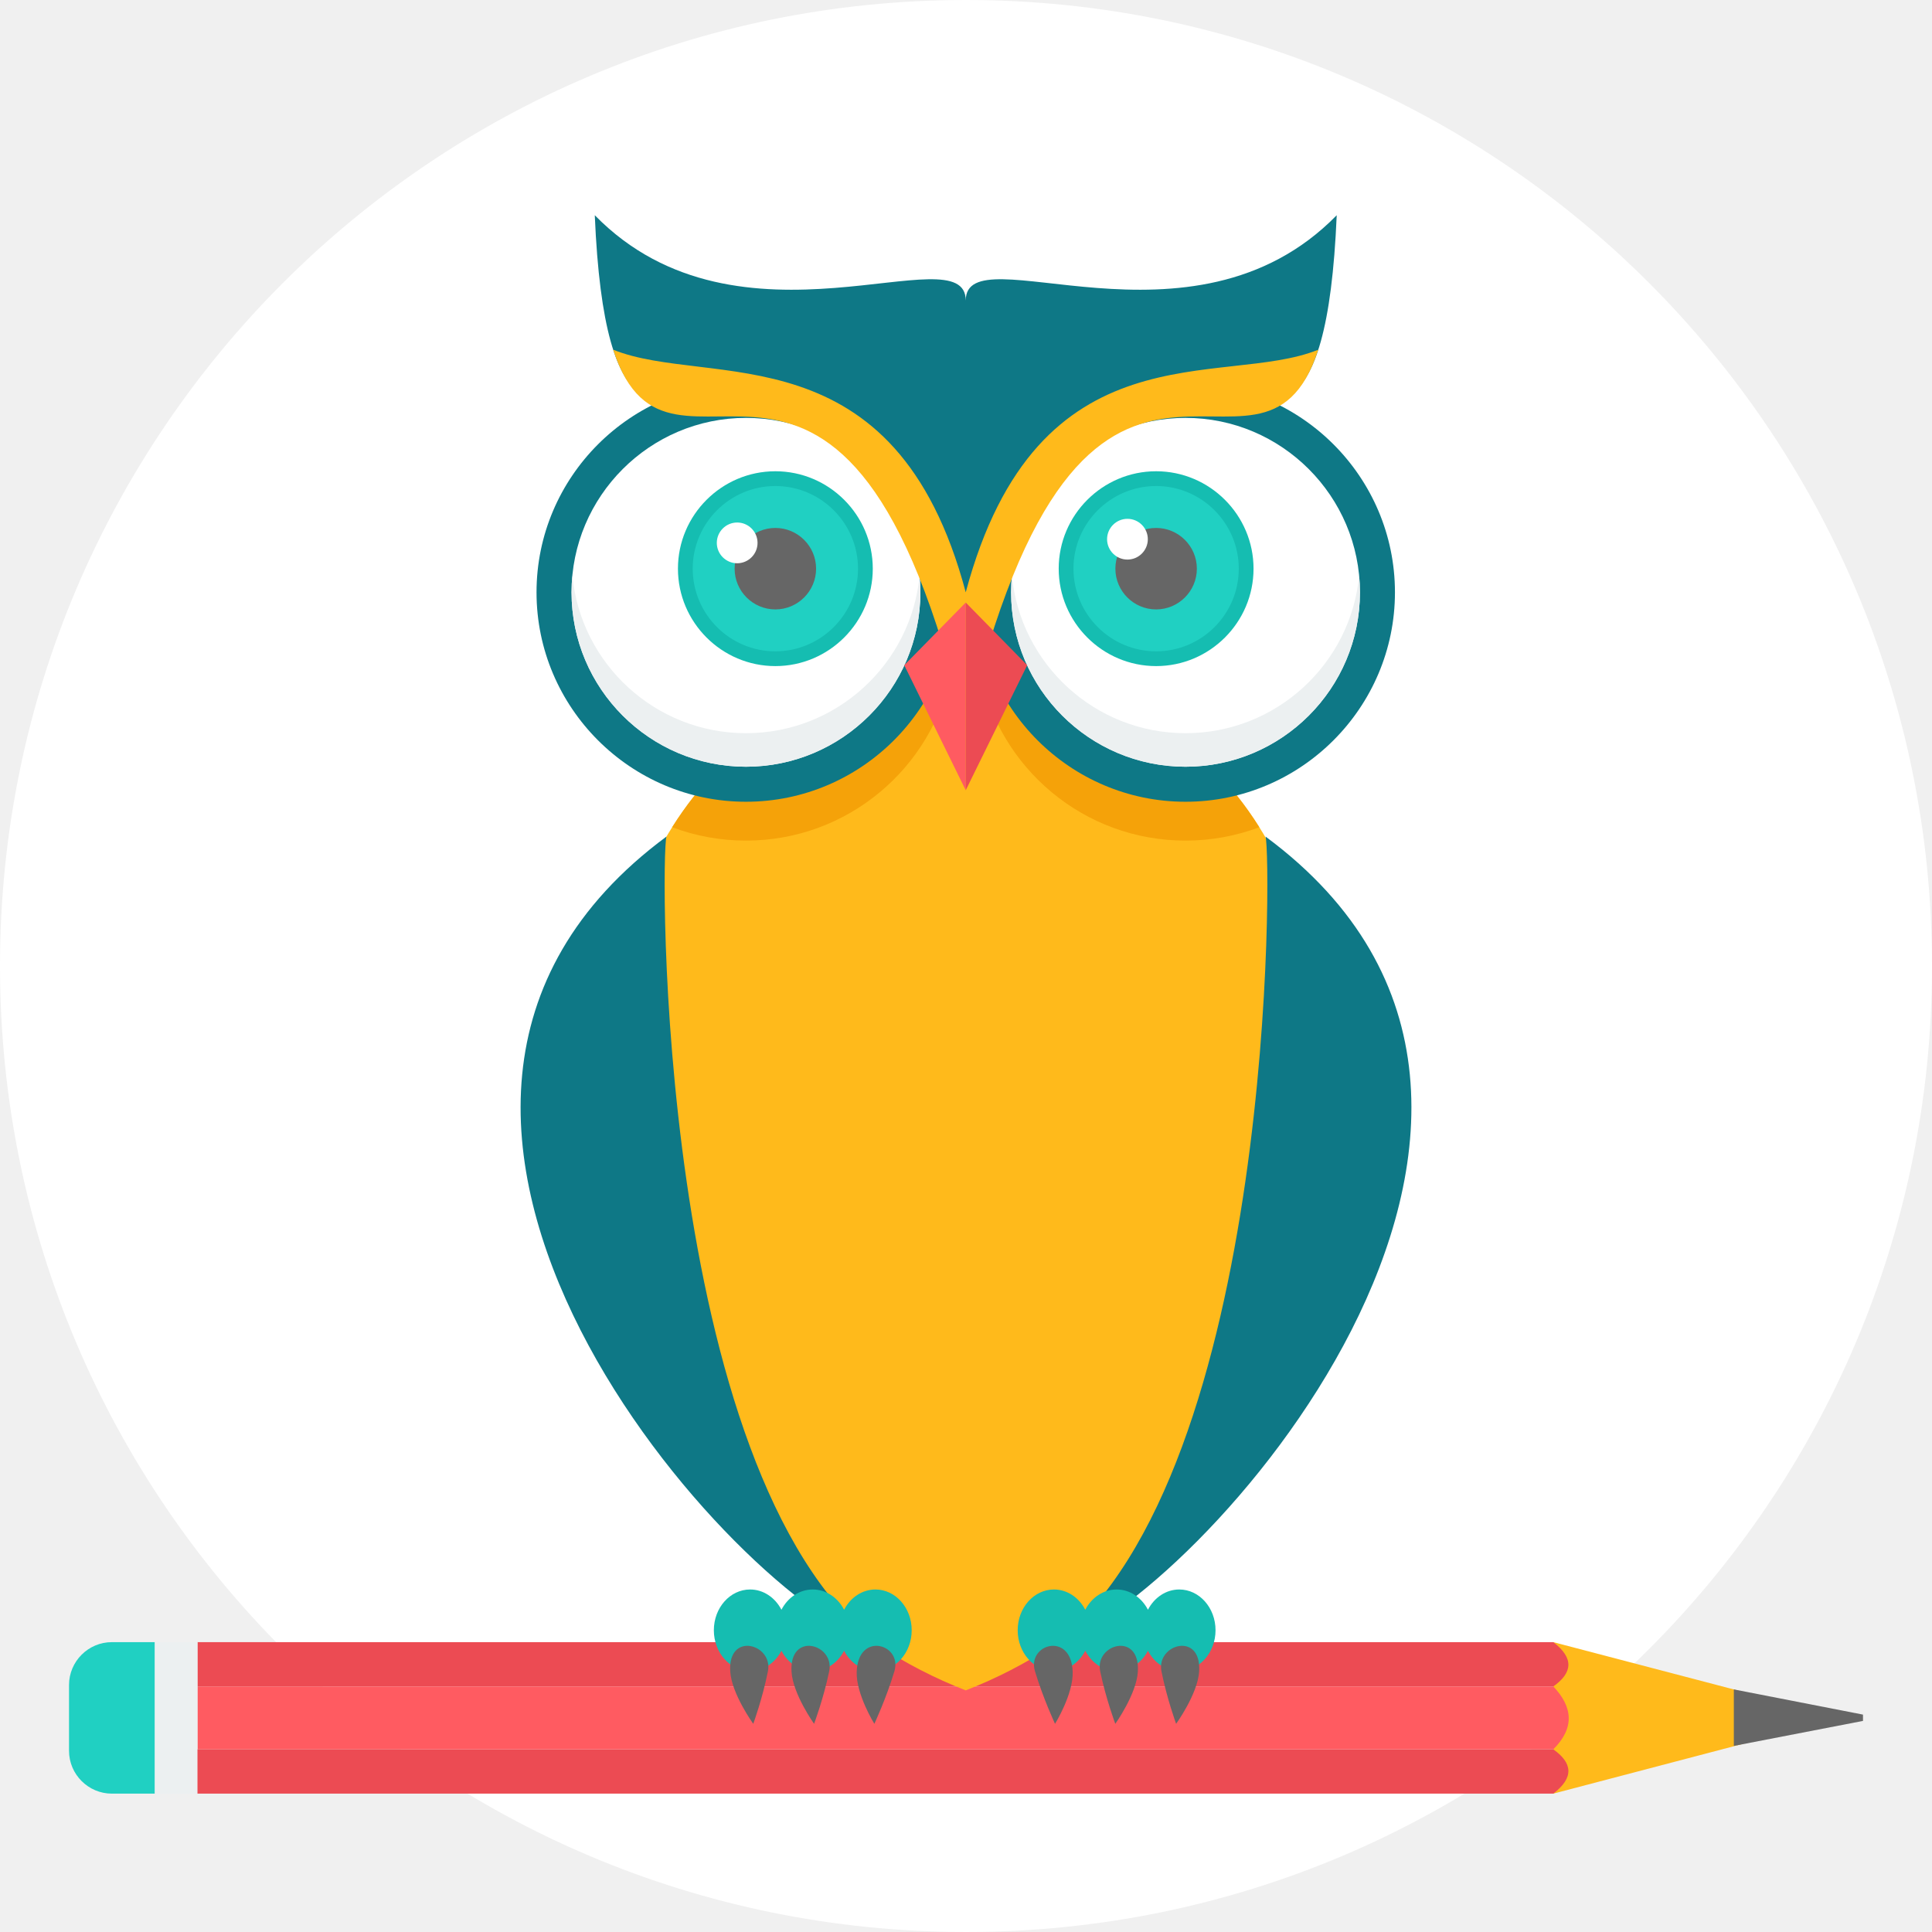
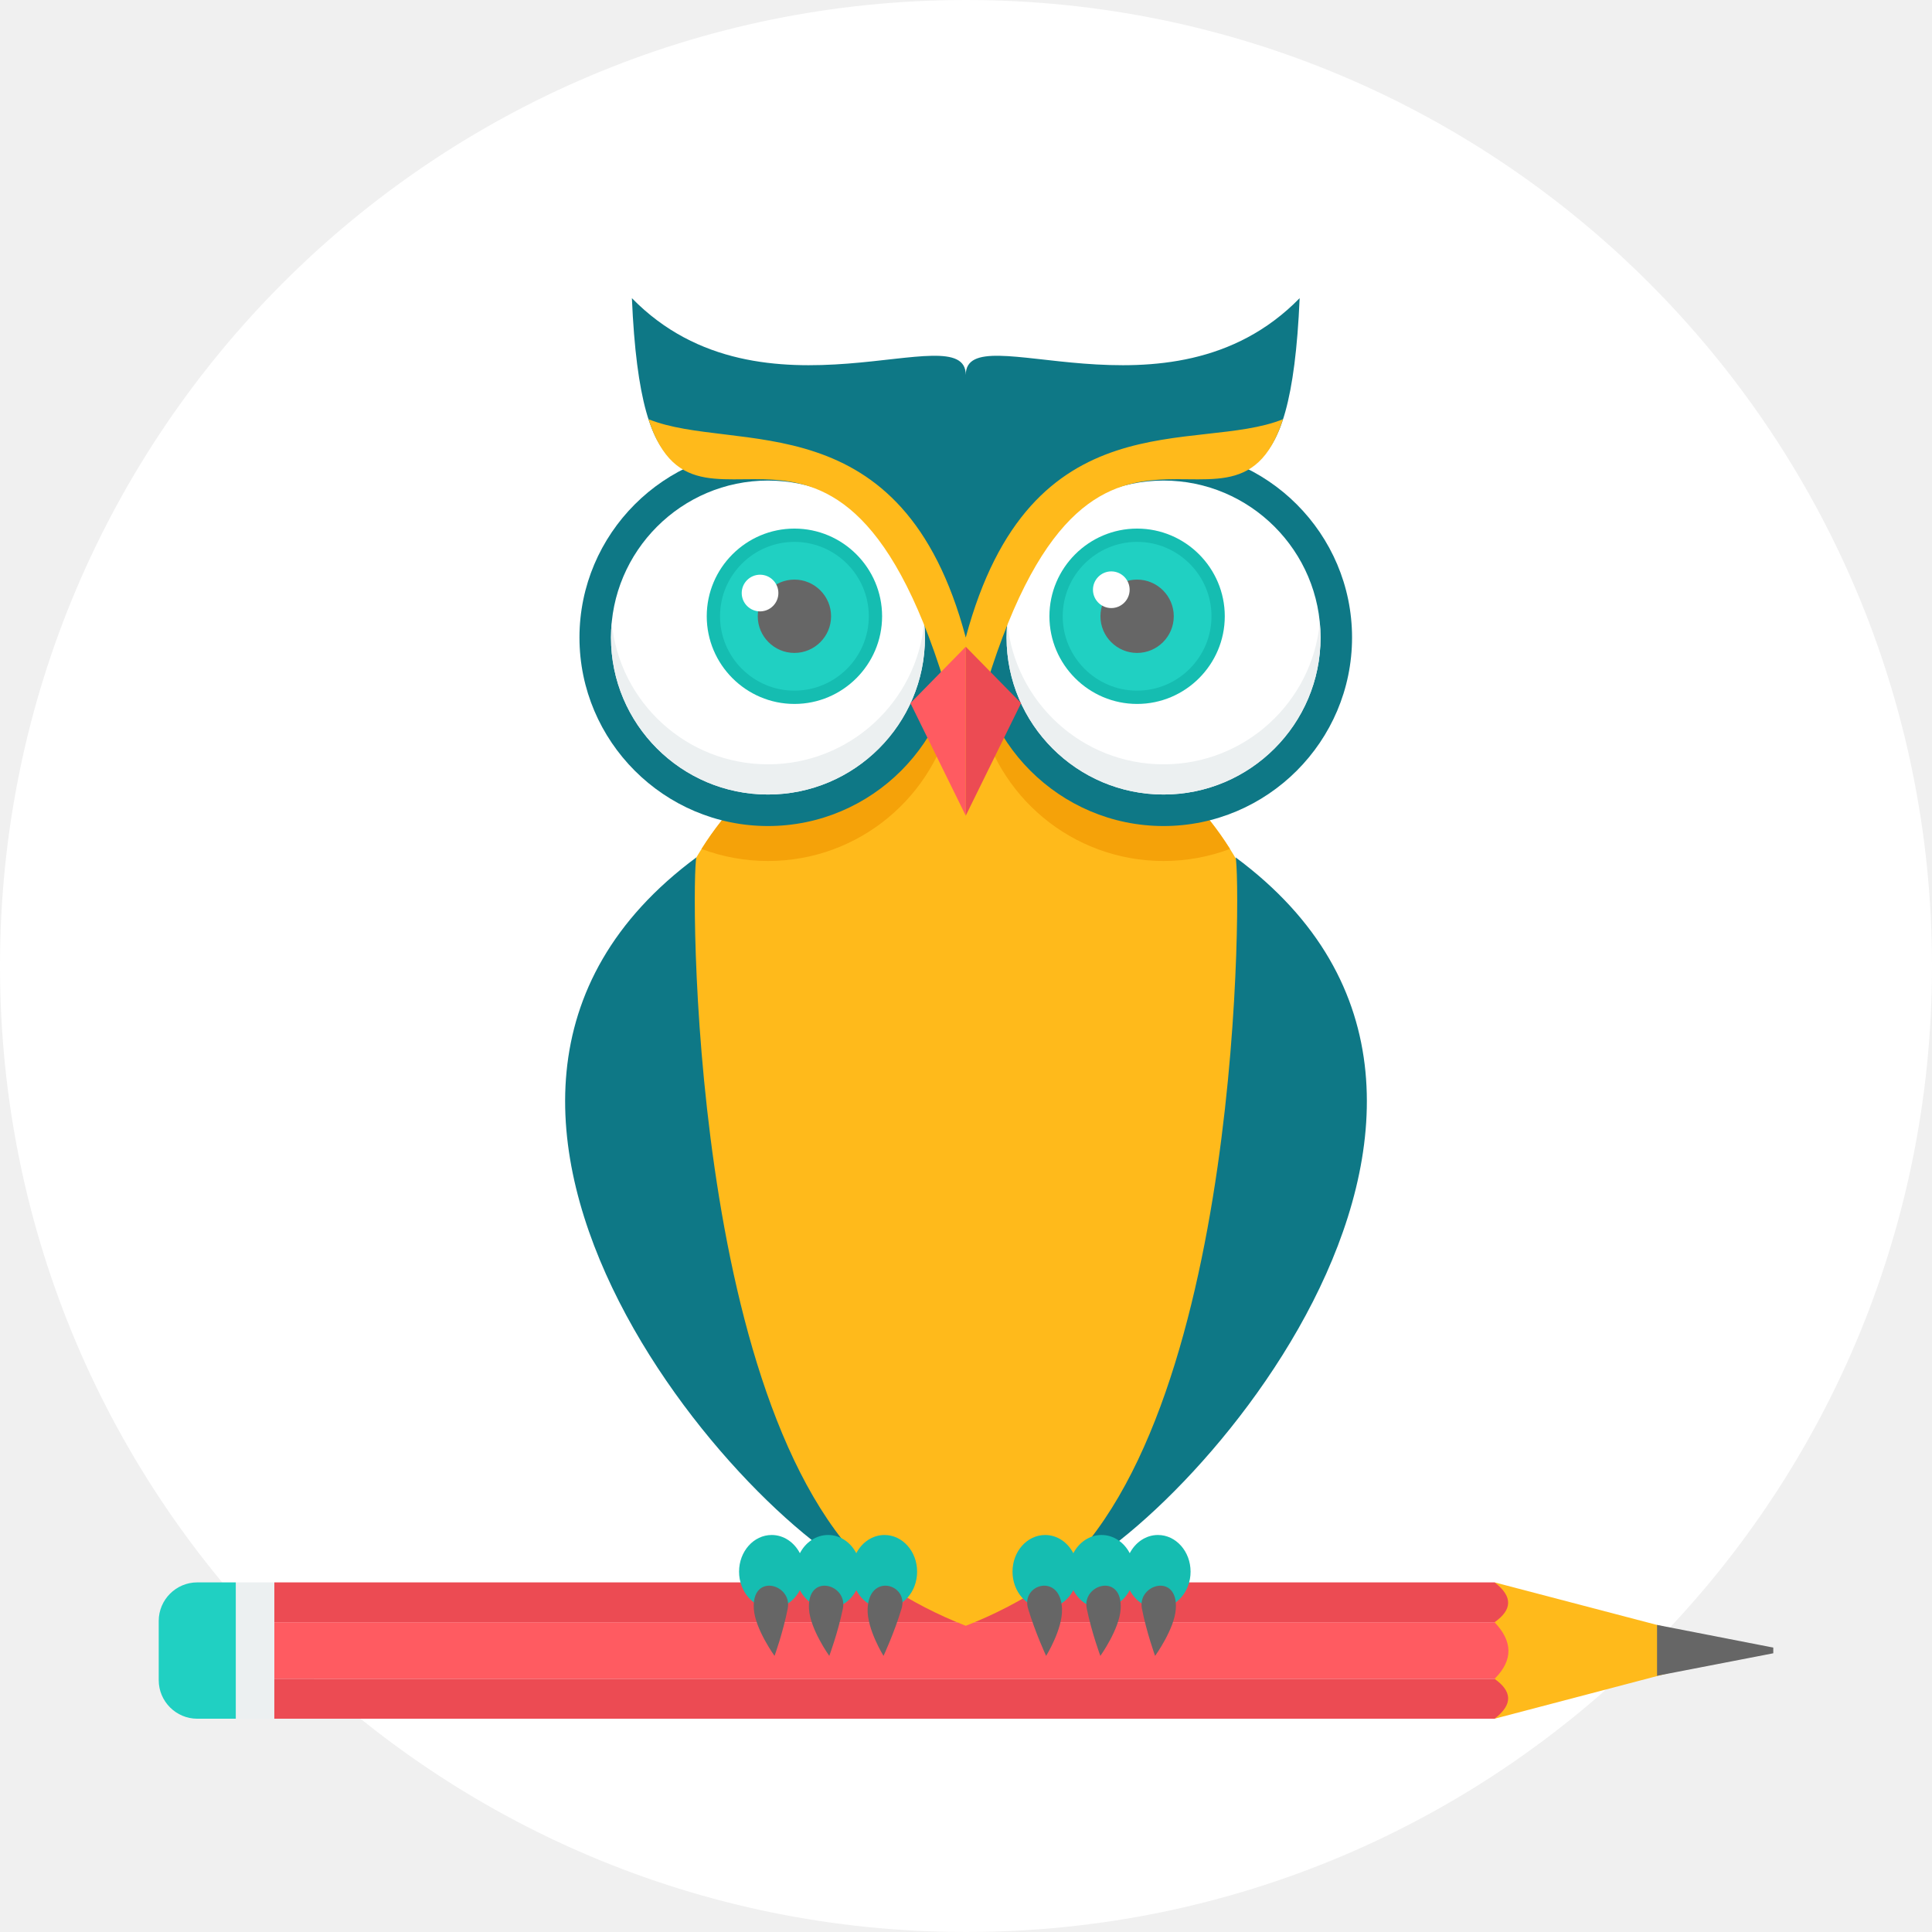
<svg xmlns="http://www.w3.org/2000/svg" version="1.1" id="Layer_1" x="0px" y="0px" viewBox="0 0 512 512" style="enable-background:new 0 0 512 512;" xml:space="preserve">
  <defs id="defs3443" />
  <path style="fill:#ffffff;fill-opacity:1" d="M256,0.001c141.385,0,256,114.615,256,255.997c0,141.385-114.615,256-256,256  c-141.388,0-256-114.615-256-256C0,114.616,114.615,0.001,256,0.001z" id="path3337" />
-   <path style="fill:#FFBA1B;" d="M488.181,455.237l-76.539-20.05v40.145L488.181,455.237z" id="path3339" />
-   <path style="fill:#FF5B61;" d="M411.641,446.927c5.212,5.469,5.681,11.017,0,16.664H52.334v-16.664H411.641z" id="path3341" />
-   <path style="fill:#EC4B53;" d="M411.641,446.927c5.07-3.586,5.584-7.47,0-11.741H52.334v11.741H411.641z" id="path3343" />
-   <path style="fill:#ECF0F1;" d="M52.337,475.332v-40.145H40.99v40.145H52.337z" id="path3345" />
-   <path style="fill:#20D0C2;" d="M18.293,463.987v-17.456c0-6.24,5.107-11.345,11.347-11.345h11.347v40.145H29.64  C23.4,475.332,18.293,470.225,18.293,463.987z" id="path3347" />
-   <path style="fill:#666666;" d="M493.71,456.06v-1.673l-34.225-6.676v14.972L493.71,456.06z" id="path3349" />
-   <path style="fill:#EC4B53;" d="M411.641,463.591c5.07,3.586,5.584,7.468,0,11.741H52.334v-11.741H411.641z" id="path3351" />
-   <path style="fill:#FFBA1B;" d="M255.932,447.966c-65.544-25.417-100.217-103.858-95.669-169.677  c3.748-54.181,34.078-99.813,95.669-100.291c61.588,0.477,91.921,46.11,95.669,100.291  C356.152,344.108,321.475,422.549,255.932,447.966z" id="path3353" />
-   <g id="g3355">
-     <path style="fill:#F5A209;" d="M178.136,219.222c14.951-23.751,39.319-39.78,73.995-41.129   c-5.039,25.469-27.497,44.675-54.443,44.675c-6.883,0-13.472-1.256-19.555-3.546H178.136z" id="path3357" />
-     <path style="fill:#F5A209;" d="M259.733,178.093c34.676,1.348,59.044,17.377,73.995,41.129c-6.08,2.29-12.669,3.546-19.555,3.546   c-26.946,0-49.404-19.206-54.443-44.675H259.733z" id="path3359" />
-   </g>
-   <path style="fill:#0E7886;" d="M197.688,212.473c30.571,0,55.5-24.932,55.5-55.503s-24.932-55.5-55.5-55.5  c-30.571,0-55.503,24.932-55.503,55.5C142.185,187.541,167.117,212.473,197.688,212.473z" id="path3361" />
-   <path style="fill:#FFFFFF;" d="M197.688,203.192c25.459,0,46.223-20.764,46.223-46.223s-20.764-46.223-46.223-46.223  s-46.223,20.764-46.223,46.223S172.226,203.192,197.688,203.192z" id="path3363" />
-   <path style="fill:#ECF0F1;" d="M151.68,152.526c-0.139,1.461-0.212,2.946-0.212,4.443c0,25.527,20.696,46.223,46.223,46.223  c25.524,0,46.223-20.696,46.223-46.223c0-1.498-0.076-2.982-0.212-4.443c-2.237,23.439-21.983,41.777-46.007,41.777  c-24.027,0-43.773-18.337-46.01-41.777H151.68z" id="path3365" />
-   <path style="fill:#0E7886;" d="M314.173,212.473c30.571,0,55.503-24.932,55.503-55.503s-24.934-55.5-55.503-55.5  s-55.503,24.932-55.503,55.5C258.67,187.541,283.604,212.473,314.173,212.473z" id="path3367" />
-   <path style="fill:#15BDB1;" d="M205.478,176.522c14.219,0,25.818-11.599,25.818-25.818c0-14.219-11.599-25.816-25.818-25.816  c-14.219,0-25.816,11.599-25.816,25.816C179.663,164.923,191.259,176.522,205.478,176.522z" id="path3369" />
-   <path style="fill:#FFFFFF;" d="M314.176,203.192c25.459,0,46.223-20.764,46.223-46.223s-20.764-46.223-46.223-46.223  c-25.459,0-46.223,20.764-46.223,46.223S288.717,203.192,314.176,203.192z" id="path3371" />
-   <path style="fill:#ECF0F1;" d="M268.165,152.526c-0.139,1.461-0.212,2.946-0.212,4.443c0,25.527,20.695,46.223,46.223,46.223  c25.527,0,46.223-20.696,46.223-46.223c0-1.498-0.073-2.982-0.212-4.443c-2.237,23.439-21.981,41.777-46.01,41.777  c-24.024,0-43.77-18.337-46.008-41.777H268.165z" id="path3373" />
-   <path style="fill:#20D0C2;" d="M205.478,172.608c12.066,0,21.905-9.839,21.905-21.905c0-12.066-9.839-21.902-21.905-21.902  c-12.063,0-21.902,9.839-21.902,21.902C183.576,162.769,193.415,172.608,205.478,172.608z" id="path3375" />
-   <path style="fill:#666666;" d="M205.478,161.502c5.949,0,10.796-4.85,10.796-10.796s-4.85-10.796-10.796-10.796  s-10.796,4.85-10.796,10.796C194.682,156.655,199.532,161.502,205.478,161.502z" id="path3377" />
-   <path style="fill:#15BDB1;" d="M306.385,176.522c14.219,0,25.816-11.599,25.816-25.818c0-14.219-11.599-25.816-25.816-25.816  c-14.219,0-25.818,11.599-25.818,25.816C280.567,164.923,292.166,176.522,306.385,176.522z" id="path3379" />
-   <path style="fill:#20D0C2;" d="M306.385,172.608c12.066,0,21.902-9.839,21.902-21.905c0-12.066-9.839-21.902-21.902-21.902  c-12.066,0-21.905,9.839-21.905,21.902C284.481,162.769,294.319,172.608,306.385,172.608z" id="path3381" />
-   <path style="fill:#666666;" d="M306.385,161.502c5.946,0,10.796-4.85,10.796-10.796s-4.85-10.796-10.796-10.796  c-5.949,0-10.796,4.85-10.796,10.796C295.589,156.655,300.439,161.502,306.385,161.502z" id="path3383" />
-   <path style="fill:#0E7886;" d="M255.932,79.644c0-18.099,59.857,16.74,98.313-22.605c-5.146,120.254-61.622-34.086-98.313,120.957  c-36.685-155.043-93.167-0.706-98.31-120.957C196.075,96.384,255.932,61.545,255.932,79.644z" id="path3385" />
-   <path style="fill:#FFBA1B;" d="M349.353,92.68c-15.489,47.849-61.803-32.832-93.424,100.786  c-31.618-133.621-77.932-52.937-93.424-100.786c25.388,10.259,74.758-5.889,93.424,64.287  C275.027,85.697,323.965,102.939,349.353,92.68z" id="path3387" />
-   <path style="fill:#0E7886;" d="M335.377,221.695c1.579,4.627,2.736,167.825-55.702,213.851  C315.238,425.704,434.8,295.255,335.377,221.695z" id="path3389" />
-   <path style="fill:#FF5B61;" d="M255.929,159.677l-16.291,16.609l16.291,33.139v-49.751V159.677z" id="path3391" />
-   <path style="fill:#EC4B53;" d="M255.929,159.677l16.291,16.609l-16.291,33.139v-49.751V159.677z" id="path3393" />
-   <path style="fill:#0E7886;" d="M176.625,221.695c-1.582,4.627-2.738,167.825,55.702,213.851  C196.765,425.704,77.203,295.255,176.625,221.695z" id="path3395" />
-   <path style="fill:#15bdb1;fill-opacity:1" d="M279.305,421.23c3.544,0,6.639,2.156,8.304,5.367c1.666-3.208,4.761-5.367,8.304-5.367  c3.544,0,6.639,2.156,8.304,5.367c1.666-3.208,4.761-5.367,8.304-5.367c5.306,0,9.608,4.837,9.608,10.802  c0,5.962-4.302,10.799-9.608,10.799c-3.544,0-6.639-2.156-8.304-5.367c-1.666,3.208-4.761,5.367-8.304,5.367  c-3.544,0-6.639-2.156-8.304-5.367c-1.666,3.208-4.763,5.367-8.304,5.367c-5.309,0-9.608-4.837-9.608-10.799  C269.697,426.066,273.996,421.23,279.305,421.23z" id="path3397" />
-   <path style="fill:#666666;" d="M274.282,442.904c2.177,7.237,5.312,13.928,5.312,13.928s4.879-7.856,4.679-13.802  c-0.362-10.773-12.171-7.365-9.991-0.129V442.904z M307.799,442.904L307.799,442.904c1.435,7.237,3.885,13.928,3.885,13.928  s5.684-7.856,6.096-13.802c0.742-10.773-11.413-7.365-9.981-0.129V442.904z M291.56,442.904L291.56,442.904  c1.5,7.237,4.005,13.928,4.005,13.928s5.616-7.856,5.975-13.802c0.653-10.773-11.476-7.365-9.981-0.129V442.904z" id="path3399" />
-   <path style="fill:#15bdb1;fill-opacity:1" d="M232.002,421.23c-3.544,0-6.639,2.156-8.304,5.367c-1.666-3.208-4.761-5.367-8.304-5.367  c-3.544,0-6.639,2.156-8.304,5.367c-1.666-3.208-4.761-5.367-8.304-5.367c-5.306,0-9.608,4.837-9.608,10.802  c0,5.962,4.302,10.799,9.608,10.799c3.544,0,6.639-2.156,8.304-5.367c1.666,3.208,4.761,5.367,8.304,5.367  c3.544,0,6.639-2.156,8.304-5.367c1.666,3.208,4.763,5.367,8.304,5.367c5.309,0,9.608-4.837,9.608-10.799  C241.61,426.066,237.311,421.23,232.002,421.23z" id="path3401" />
-   <path style="fill:#666666;" d="M237.025,442.904c-2.177,7.237-5.312,13.928-5.312,13.928s-4.879-7.856-4.679-13.802  c0.362-10.773,12.171-7.365,9.991-0.129V442.904z M203.508,442.904L203.508,442.904c-1.435,7.237-3.885,13.928-3.885,13.928  s-5.684-7.856-6.096-13.802c-0.742-10.773,11.413-7.365,9.981-0.129V442.904z M219.747,442.904L219.747,442.904  c-1.5,7.237-4.005,13.928-4.005,13.928s-5.616-7.856-5.975-13.802c-0.653-10.773,11.476-7.365,9.981-0.129V442.904z" id="path3403" />
-   <g id="g3405">
-     <path style="fill:#FFFFFF;" d="M195.359,149.269c2.972,0,5.398-2.424,5.398-5.401c0-2.974-2.424-5.398-5.398-5.398   c-2.972,0-5.398,2.424-5.398,5.398S192.384,149.269,195.359,149.269z" id="path3407" />
-     <path style="fill:#FFFFFF;" d="M298.784,148.293c2.972,0,5.401-2.424,5.401-5.398s-2.426-5.401-5.401-5.401   c-2.972,0-5.398,2.424-5.398,5.401C293.386,145.869,295.809,148.293,298.784,148.293z" id="path3409" />
+   <g id="g6604" transform="matrix(0.9,0,0,0.9,25.59865,27.68122)">
+     <path id="path3339" d="m 488.181,455.237 -76.539,-20.05 0,40.145 76.539,-20.095 z" style="fill:#ffba1b" />
+     <path id="path3341" d="m 411.641,446.927 c 5.212,5.469 5.681,11.017 0,16.664 l -359.307,0 0,-16.664 359.307,0 z" style="fill:#ff5b61" />
+     <path id="path3343" d="m 411.641,446.927 c 5.07,-3.586 5.584,-7.47 0,-11.741 l -359.307,0 0,11.741 359.307,0 z" style="fill:#ec4b53" />
+     <path id="path3345" d="m 52.337,475.332 0,-40.145 -11.347,0 0,40.145 11.347,0 z" style="fill:#ecf0f1" />
+     <path id="path3347" d="m 18.293,463.987 0,-17.456 c 0,-6.24 5.107,-11.345 11.347,-11.345 l 11.347,0 0,40.145 -11.347,0 c -6.24,10e-4 -11.347,-5.106 -11.347,-11.344 z" style="fill:#20d0c2" />
+     <path id="path3349" d="m 493.71,456.06 0,-1.673 -34.225,-6.676 0,14.972 34.225,-6.623 z" style="fill:#666666" />
+     <path id="path3351" d="m 411.641,463.591 c 5.07,3.586 5.584,7.468 0,11.741 l -359.307,0 0,-11.741 359.307,0 z" style="fill:#ec4b53" />
+     <path id="path3353" d="M 255.932,447.966 C 190.388,422.549 155.715,344.108 160.263,278.289 c 3.748,-54.181 34.078,-99.813 95.669,-100.291 61.588,0.477 91.921,46.11 95.669,100.291 4.551,65.819 -30.126,144.26 -95.669,169.677 z" style="fill:#ffba1b" />
+     <g id="g3355">
+       <path id="path3357" d="m 178.136,219.222 c 14.951,-23.751 39.319,-39.78 73.995,-41.129 -5.039,25.469 -27.497,44.675 -54.443,44.675 -6.883,0 -13.472,-1.256 -19.555,-3.546 l 0.003,0 z" style="fill:#f5a209" />
+       <path id="path3359" d="m 259.733,178.093 c 34.676,1.348 59.044,17.377 73.995,41.129 -6.08,2.29 -12.669,3.546 -19.555,3.546 -26.946,0 -49.404,-19.206 -54.443,-44.675 l 0.003,0 z" style="fill:#f5a209" />
+     </g>
+     <path id="path3361" d="m 197.688,212.473 c 30.571,0 55.5,-24.932 55.5,-55.503 0,-30.571 -24.932,-55.5 -55.5,-55.5 -30.571,0 -55.503,24.932 -55.503,55.5 0,30.571 24.932,55.503 55.503,55.503 z" style="fill:#0e7886" />
+     <path id="path3363" d="m 197.688,203.192 c 25.459,0 46.223,-20.764 46.223,-46.223 0,-25.459 -20.764,-46.223 -46.223,-46.223 -25.459,0 -46.223,20.764 -46.223,46.223 0,25.459 20.761,46.223 46.223,46.223 z" style="fill:#ffffff" />
+     <path id="path3365" d="m 151.68,152.526 c -0.139,1.461 -0.212,2.946 -0.212,4.443 0,25.527 20.696,46.223 46.223,46.223 25.524,0 46.223,-20.696 46.223,-46.223 0,-1.498 -0.076,-2.982 -0.212,-4.443 -2.237,23.439 -21.983,41.777 -46.007,41.777 -24.027,0 -43.773,-18.337 -46.01,-41.777 l -0.005,0 z" style="fill:#ecf0f1" />
+     <path id="path3367" d="m 314.173,212.473 c 30.571,0 55.503,-24.932 55.503,-55.503 0,-30.571 -24.934,-55.5 -55.503,-55.5 -30.569,0 -55.503,24.932 -55.503,55.5 0,30.571 24.934,55.503 55.503,55.503 z" style="fill:#0e7886" />
+     <path id="path3369" d="m 205.478,176.522 c 14.219,0 25.818,-11.599 25.818,-25.818 0,-14.219 -11.599,-25.816 -25.818,-25.816 -14.219,0 -25.816,11.599 -25.816,25.816 0.001,14.219 11.597,25.818 25.816,25.818 z" style="fill:#15bdb1" />
+     <path id="path3371" d="m 314.176,203.192 c 25.459,0 46.223,-20.764 46.223,-46.223 0,-25.459 -20.764,-46.223 -46.223,-46.223 -25.459,0 -46.223,20.764 -46.223,46.223 0,25.459 20.764,46.223 46.223,46.223 z" style="fill:#ffffff" />
+     <path id="path3373" d="m 268.165,152.526 c -0.139,1.461 -0.212,2.946 -0.212,4.443 0,25.527 20.695,46.223 46.223,46.223 25.527,0 46.223,-20.696 46.223,-46.223 0,-1.498 -0.073,-2.982 -0.212,-4.443 -2.237,23.439 -21.981,41.777 -46.01,41.777 -24.024,0 -43.77,-18.337 -46.008,-41.777 l -0.004,0 z" style="fill:#ecf0f1" />
+     <path id="path3375" d="m 205.478,172.608 c 12.066,0 21.905,-9.839 21.905,-21.905 0,-12.066 -9.839,-21.902 -21.905,-21.902 -12.063,0 -21.902,9.839 -21.902,21.902 0,12.066 9.839,21.905 21.902,21.905 z" style="fill:#20d0c2" />
+     <path id="path3377" d="m 205.478,161.502 c 5.949,0 10.796,-4.85 10.796,-10.796 0,-5.946 -4.85,-10.796 -10.796,-10.796 -5.946,0 -10.796,4.85 -10.796,10.796 0,5.949 4.85,10.796 10.796,10.796 z" style="fill:#666666" />
+     <path id="path3379" d="m 306.385,176.522 c 14.219,0 25.816,-11.599 25.816,-25.818 0,-14.219 -11.599,-25.816 -25.816,-25.816 -14.219,0 -25.818,11.599 -25.818,25.816 0,14.219 11.599,25.818 25.818,25.818 z" style="fill:#15bdb1" />
+     <path id="path3381" d="m 306.385,172.608 c 12.066,0 21.902,-9.839 21.902,-21.905 0,-12.066 -9.839,-21.902 -21.902,-21.902 -12.066,0 -21.905,9.839 -21.905,21.902 10e-4,12.066 9.839,21.905 21.905,21.905 z" style="fill:#20d0c2" />
+     <path id="path3383" d="m 306.385,161.502 c 5.946,0 10.796,-4.85 10.796,-10.796 0,-5.946 -4.85,-10.796 -10.796,-10.796 -5.949,0 -10.796,4.85 -10.796,10.796 0,5.949 4.85,10.796 10.796,10.796 z" style="fill:#666666" />
+     <path id="path3385" d="m 255.932,79.644 c 0,-18.099 59.857,16.74 98.313,-22.605 -5.146,120.254 -61.622,-34.086 -98.313,120.957 -36.685,-155.043 -93.167,-0.706 -98.31,-120.957 38.453,39.345 98.31,4.506 98.31,22.605 z" style="fill:#0e7886" />
+     <path id="path3387" d="M 349.353,92.68 C 333.864,140.529 287.55,59.848 255.929,193.466 224.311,59.845 177.997,140.529 162.505,92.68 c 25.388,10.259 74.758,-5.889 93.424,64.287 19.098,-71.27 68.036,-54.028 93.424,-64.287 z" style="fill:#ffba1b" />
+     <path id="path3389" d="m 335.377,221.695 c 1.579,4.627 2.736,167.825 -55.702,213.851 35.563,-9.842 155.125,-140.291 55.702,-213.851 z" style="fill:#0e7886" />
+     <path id="path3391" d="m 255.929,159.677 -16.291,16.609 16.291,33.139 0,-49.751 0,0.003 z" style="fill:#ff5b61" />
+     <path id="path3393" d="m 255.929,159.677 16.291,16.609 -16.291,33.139 0,-49.751 0,0.003 z" style="fill:#ec4b53" />
+     <path id="path3395" d="m 176.625,221.695 c -1.582,4.627 -2.738,167.825 55.702,213.851 C 196.765,425.704 77.203,295.255 176.625,221.695 Z" style="fill:#0e7886" />
+     <path id="path3397" d="m 279.305,421.23 c 3.544,0 6.639,2.156 8.304,5.367 1.666,-3.208 4.761,-5.367 8.304,-5.367 3.544,0 6.639,2.156 8.304,5.367 1.666,-3.208 4.761,-5.367 8.304,-5.367 5.306,0 9.608,4.837 9.608,10.802 0,5.962 -4.302,10.799 -9.608,10.799 -3.544,0 -6.639,-2.156 -8.304,-5.367 -1.666,3.208 -4.761,5.367 -8.304,5.367 -3.544,0 -6.639,-2.156 -8.304,-5.367 -1.666,3.208 -4.763,5.367 -8.304,5.367 -5.309,0 -9.608,-4.837 -9.608,-10.799 0,-5.966 4.299,-10.802 9.608,-10.802 z" style="fill:#15bdb1;fill-opacity:1" />
+     <path id="path3399" d="m 274.282,442.904 c 2.177,7.237 5.312,13.928 5.312,13.928 0,0 4.879,-7.856 4.679,-13.802 -0.362,-10.773 -12.171,-7.365 -9.991,-0.129 l 0,0.003 z m 33.517,0 0,0 c 1.435,7.237 3.885,13.928 3.885,13.928 0,0 5.684,-7.856 6.096,-13.802 0.742,-10.773 -11.413,-7.365 -9.981,-0.129 l 0,0.003 z m -16.239,0 0,0 c 1.5,7.237 4.005,13.928 4.005,13.928 0,0 5.616,-7.856 5.975,-13.802 0.653,-10.773 -11.476,-7.365 -9.981,-0.129 l 0,0.003 z" style="fill:#666666" />
+     <path id="path3401" d="m 232.002,421.23 c -3.544,0 -6.639,2.156 -8.304,5.367 -1.666,-3.208 -4.761,-5.367 -8.304,-5.367 -3.544,0 -6.639,2.156 -8.304,5.367 -1.666,-3.208 -4.761,-5.367 -8.304,-5.367 -5.306,0 -9.608,4.837 -9.608,10.802 0,5.962 4.302,10.799 9.608,10.799 3.544,0 6.639,-2.156 8.304,-5.367 1.666,3.208 4.761,5.367 8.304,5.367 3.544,0 6.639,-2.156 8.304,-5.367 1.666,3.208 4.763,5.367 8.304,5.367 5.309,0 9.608,-4.837 9.608,-10.799 0,-5.966 -4.299,-10.802 -9.608,-10.802 z" style="fill:#15bdb1;fill-opacity:1" />
+     <path id="path3403" d="m 237.025,442.904 c -2.177,7.237 -5.312,13.928 -5.312,13.928 0,0 -4.879,-7.856 -4.679,-13.802 0.362,-10.773 12.171,-7.365 9.991,-0.129 l 0,0.003 z m -33.517,0 0,0 c -1.435,7.237 -3.885,13.928 -3.885,13.928 0,0 -5.684,-7.856 -6.096,-13.802 -0.742,-10.773 11.413,-7.365 9.981,-0.129 l 0,0.003 z m 16.239,0 0,0 c -1.5,7.237 -4.005,13.928 -4.005,13.928 0,0 -5.616,-7.856 -5.975,-13.802 -0.653,-10.773 11.476,-7.365 9.981,-0.129 l 0,0.003 z" style="fill:#666666" />
+     <g id="g3405">
+       <path id="path3407" d="m 195.359,149.269 c 2.972,0 5.398,-2.424 5.398,-5.401 0,-2.974 -2.424,-5.398 -5.398,-5.398 -2.972,0 -5.398,2.424 -5.398,5.398 0,2.974 2.423,5.401 5.398,5.401 z" style="fill:#ffffff" />
+       <path id="path3409" d="m 298.784,148.293 c 2.972,0 5.401,-2.424 5.401,-5.398 0,-2.974 -2.426,-5.401 -5.401,-5.401 -2.972,0 -5.398,2.424 -5.398,5.401 0,2.974 2.423,5.398 5.398,5.398 z" style="fill:#ffffff" />
+     </g>
  </g>
  <g id="g3411" />
  <g id="g3413" />
  <g id="g3415" />
  <g id="g3417" />
  <g id="g3419" />
  <g id="g3421" />
  <g id="g3423" />
  <g id="g3425" />
  <g id="g3427" />
  <g id="g3429" />
  <g id="g3431" />
  <g id="g3433" />
  <g id="g3435" />
  <g id="g3437" />
  <g id="g3439" />
</svg>
